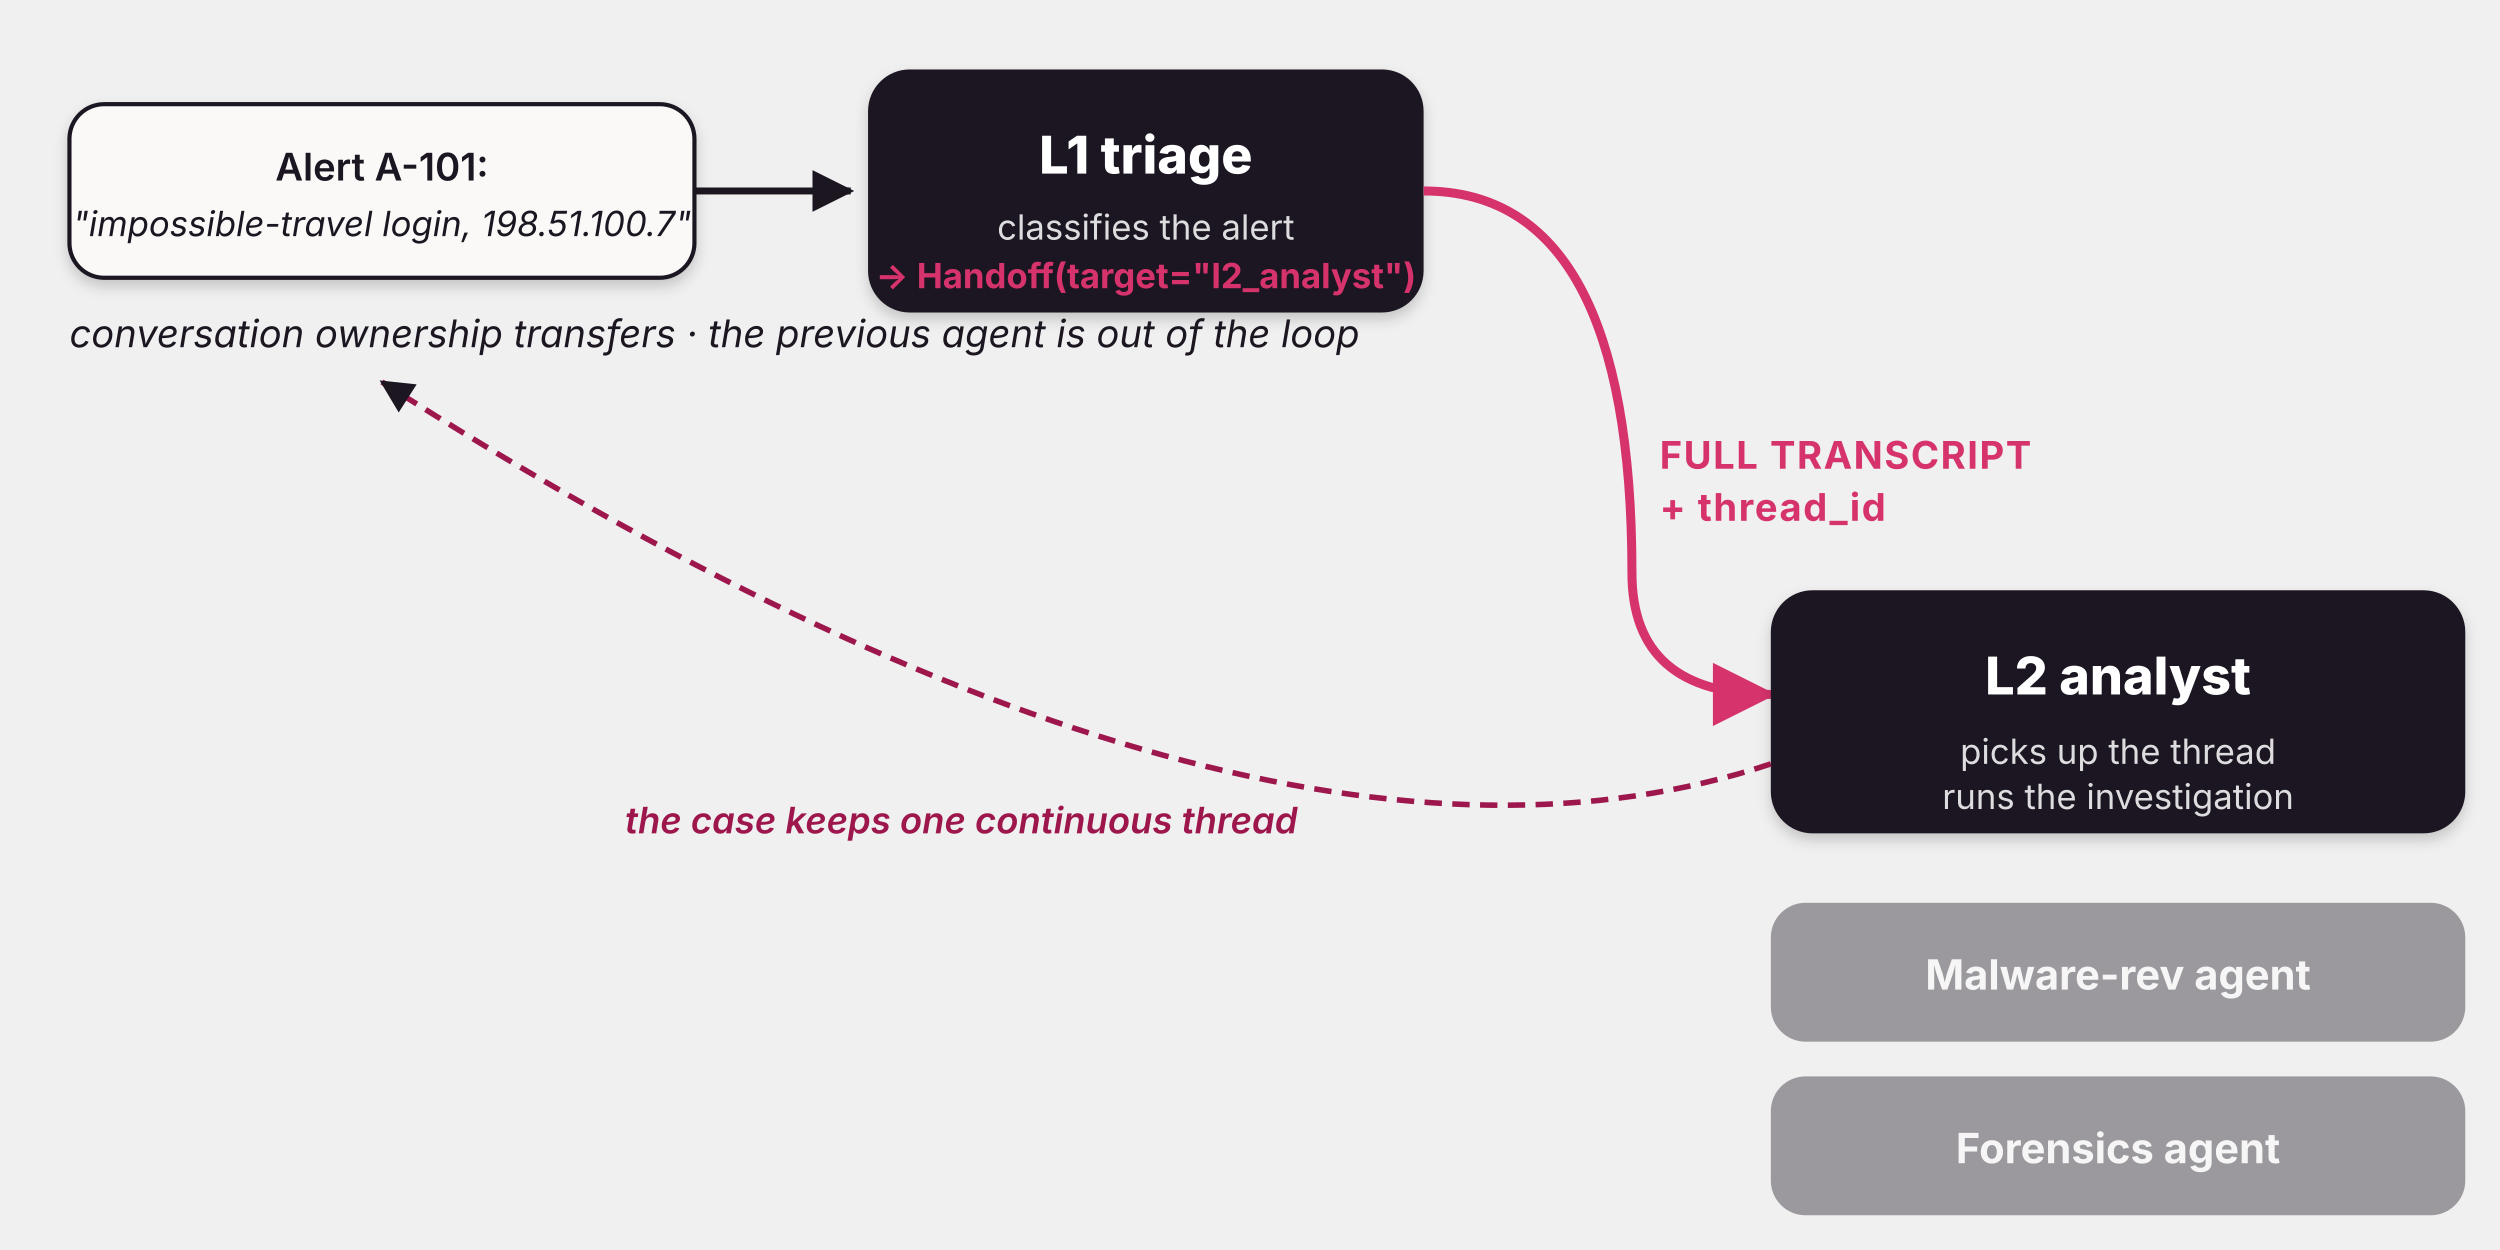
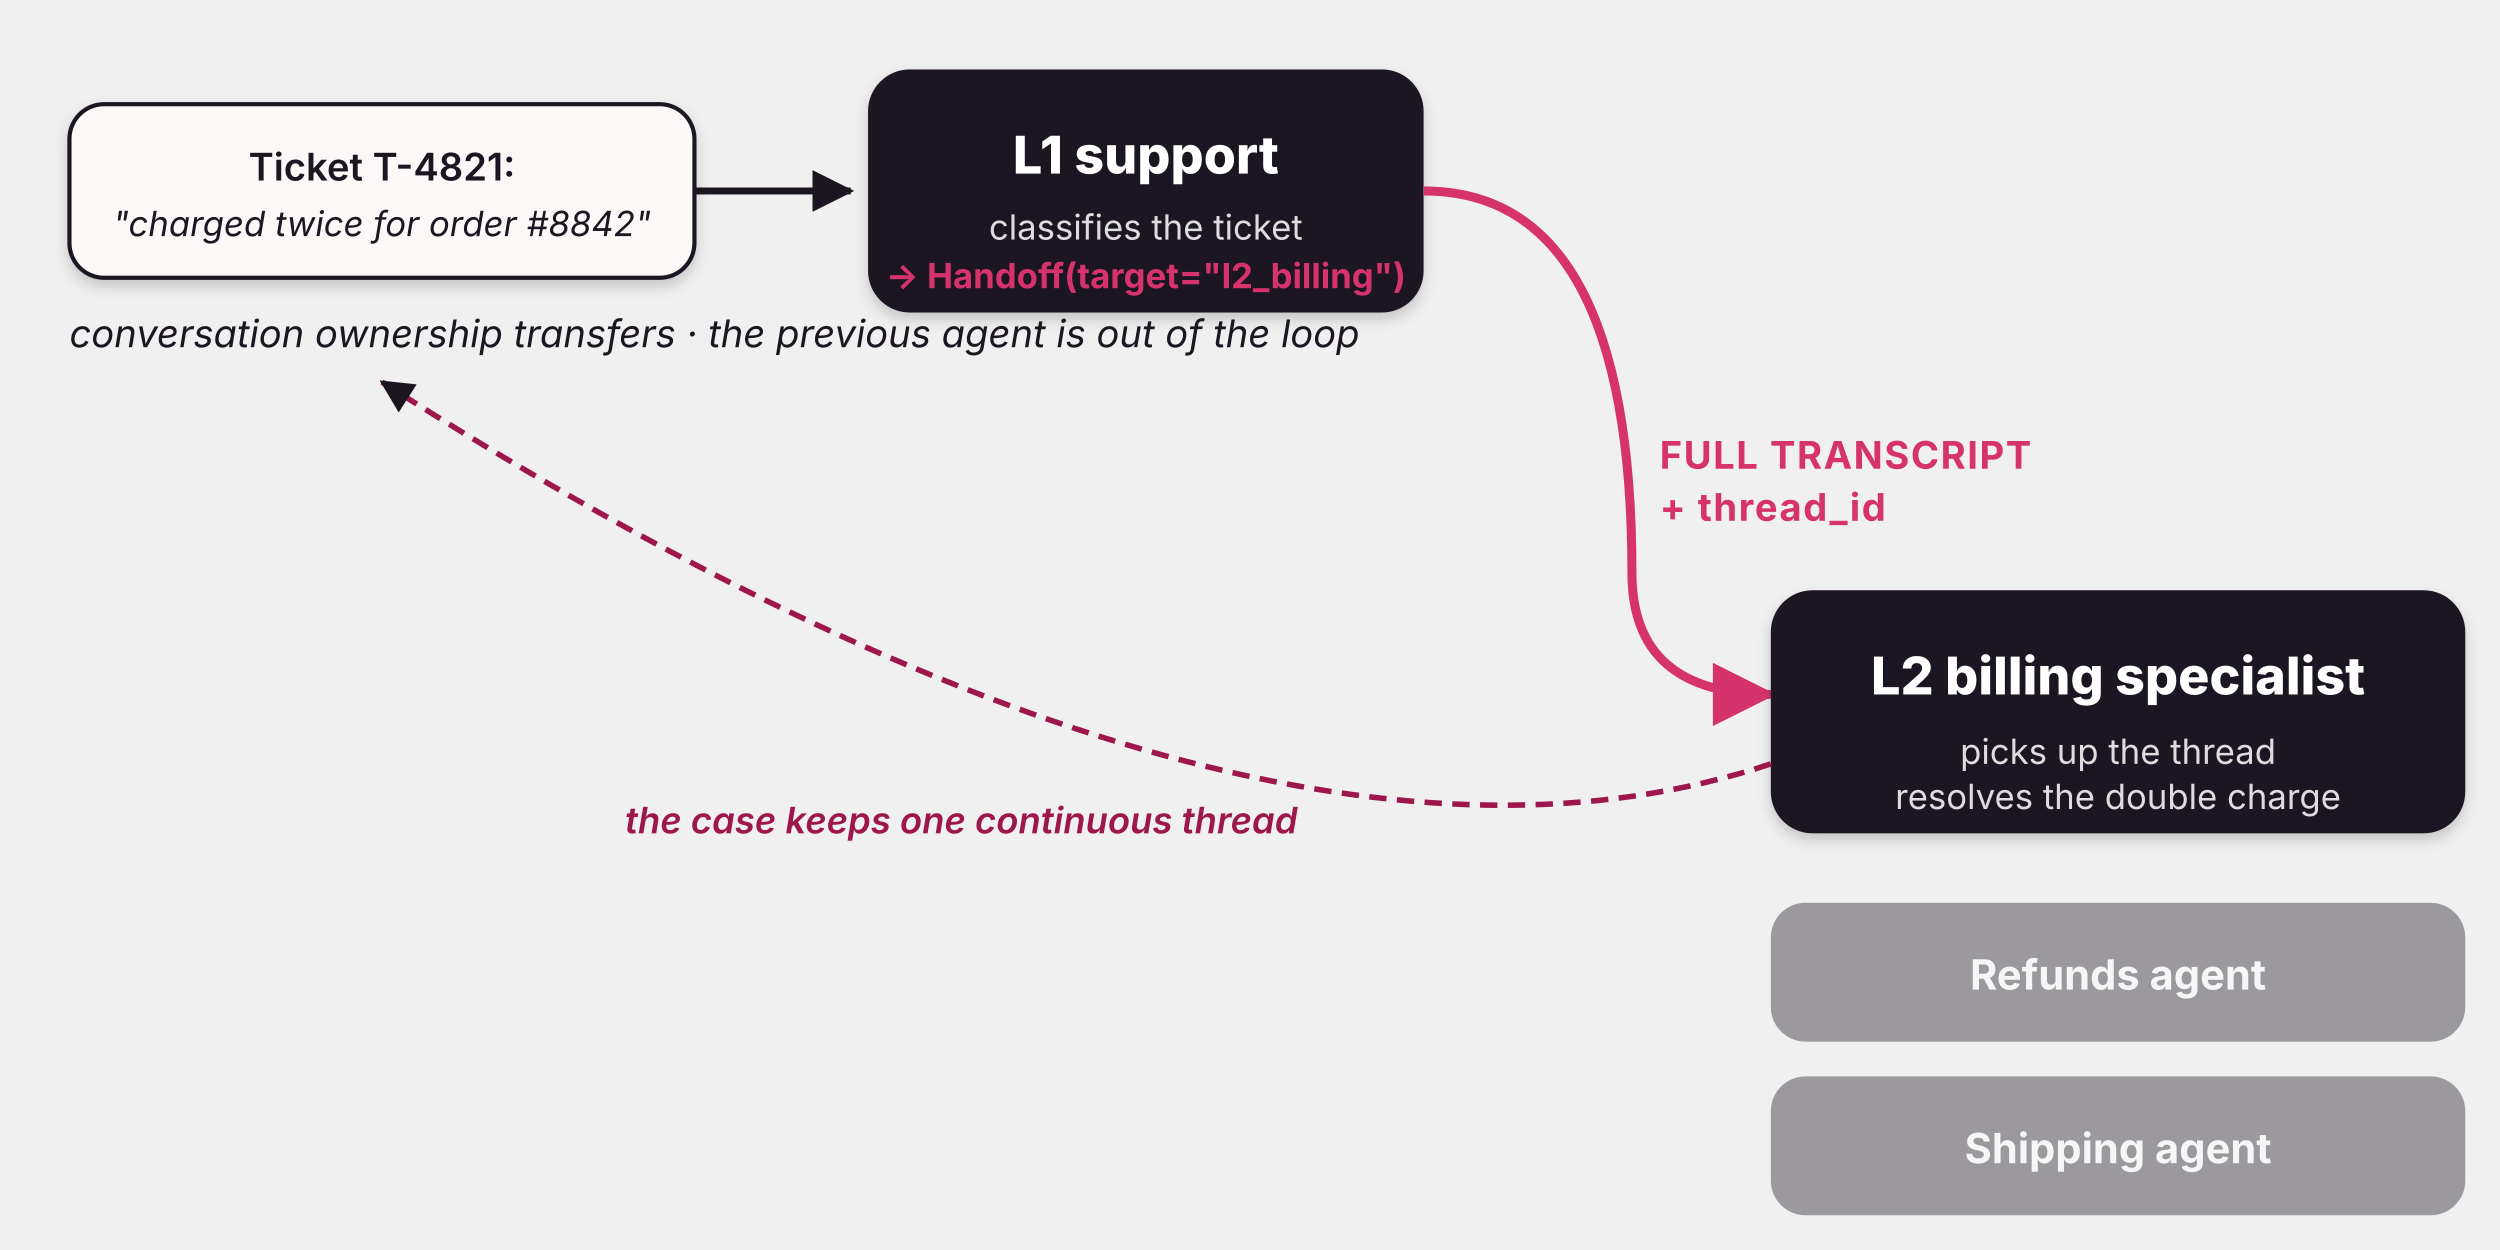
<svg xmlns="http://www.w3.org/2000/svg" viewBox="0 0 720 360" font-family="-apple-system, BlinkMacSystemFont, 'Inter', sans-serif" shape-rendering="geometricPrecision">
  <defs>
    <filter id="sh" x="-20%" y="-20%" width="140%" height="140%">
      <feGaussianBlur in="SourceAlpha" stdDeviation="2" />
      <feOffset dx="0" dy="2" result="o" />
      <feComponentTransfer>
        <feFuncA type="linear" slope="0.18" />
      </feComponentTransfer>
      <feMerge>
        <feMergeNode />
        <feMergeNode in="SourceGraphic" />
      </feMerge>
    </filter>
    <marker id="a" viewBox="0 0 12 12" refX="11" refY="6" markerWidth="7" markerHeight="7" orient="auto-start-reverse">
      <path d="M 0,0 L 12,6 L 0,12 z" fill="#D6336C" />
    </marker>
    <marker id="ag" viewBox="0 0 12 12" refX="11" refY="6" markerWidth="6" markerHeight="6" orient="auto-start-reverse">
      <path d="M 0,0 L 12,6 L 0,12 z" fill="#1B1620" />
    </marker>
  </defs>
  <g filter="url(#sh)">
    <rect x="20" y="30" width="180" height="50" rx="10" fill="#FBF9F8" stroke="#1B1620" stroke-width="1.2" />
-     <text x="110" y="52" text-anchor="middle" font-size="11" font-weight="600" fill="#1B1620">Alert A-101:</text>
-     <text x="110" y="68" text-anchor="middle" font-size="10" fill="#1B1620" font-style="italic">"impossible-travel login, 198.51.100.7"</text>
+     <text x="110" y="52" text-anchor="middle" font-size="11" font-weight="600" fill="#1B1620">Ticket T-4821:</text>
+     <text x="110" y="68" text-anchor="middle" font-size="10" fill="#1B1620" font-style="italic">"charged twice for order #8842"</text>
  </g>
  <line x1="200" y1="55" x2="245" y2="55" stroke="#1B1620" stroke-width="2" marker-end="url(#ag)" />
  <g filter="url(#sh)">
    <rect x="250" y="20" width="160" height="70" rx="12" fill="#1B1620" />
-     <text x="330" y="50" text-anchor="middle" font-size="15" font-weight="800" fill="#FFFFFF">L1 triage</text>
-     <text x="330" y="69" text-anchor="middle" font-size="10" fill="#FFFFFF" opacity="0.85">classifies the alert</text>
-     <text x="330" y="83" text-anchor="middle" font-size="10" font-weight="700" fill="#D6336C">→ Handoff(target="l2_analyst")</text>
+     <text x="330" y="50" text-anchor="middle" font-size="15" font-weight="800" fill="#FFFFFF">L1 support</text>
+     <text x="330" y="69" text-anchor="middle" font-size="10" fill="#FFFFFF" opacity="0.85">classifies the ticket</text>
+     <text x="330" y="83" text-anchor="middle" font-size="10" font-weight="700" fill="#D6336C">→ Handoff(target="l2_billing")</text>
  </g>
  <path d="M 410 55 Q 470 55, 470 165 Q 470 200, 510 200" stroke="#D6336C" stroke-width="2.6" fill="none" marker-end="url(#a)" />
  <text x="478" y="135" font-size="11" font-weight="700" fill="#D6336C" letter-spacing="0.04em">FULL TRANSCRIPT</text>
  <text x="478" y="150" font-size="11" font-weight="700" fill="#D6336C" letter-spacing="0.04em">+ thread_id</text>
  <g filter="url(#sh)">
    <rect x="510" y="170" width="200" height="70" rx="12" fill="#1B1620" />
-     <text x="610" y="200" text-anchor="middle" font-size="15" font-weight="800" fill="#FFFFFF">L2 analyst</text>
+     <text x="610" y="200" text-anchor="middle" font-size="15" font-weight="800" fill="#FFFFFF">L2 billing specialist</text>
    <text x="610" y="220" text-anchor="middle" font-size="10" fill="#FFFFFF" opacity="0.85">picks up the thread</text>
-     <text x="610" y="233" text-anchor="middle" font-size="10" fill="#FFFFFF" opacity="0.85">runs the investigation</text>
+     <text x="610" y="233" text-anchor="middle" font-size="10" fill="#FFFFFF" opacity="0.85">resolves the double charge</text>
  </g>
  <g opacity="0.4">
    <rect x="510" y="260" width="200" height="40" rx="10" fill="#1B1620" />
-     <text x="610" y="285" text-anchor="middle" font-size="12" font-weight="700" fill="#FFFFFF">Malware-rev agent</text>
+     <text x="610" y="285" text-anchor="middle" font-size="12" font-weight="700" fill="#FFFFFF">Refunds agent</text>
    <rect x="510" y="310" width="200" height="40" rx="10" fill="#1B1620" />
-     <text x="610" y="335" text-anchor="middle" font-size="12" font-weight="700" fill="#FFFFFF">Forensics agent</text>
+     <text x="610" y="335" text-anchor="middle" font-size="12" font-weight="700" fill="#FFFFFF">Shipping agent</text>
  </g>
  <path d="M 510 220 Q 360 270, 110 110" stroke="#9D174D" stroke-width="1.6" fill="none" stroke-dasharray="5,3" marker-end="url(#ag)" />
  <text x="180" y="240" font-size="10.5" font-weight="600" fill="#9D174D" font-style="italic">the case keeps one continuous thread</text>
  <text x="20" y="100" font-size="11" font-style="italic" fill="#1B1620">conversation ownership transfers · the previous agent is out of the loop</text>
</svg>
